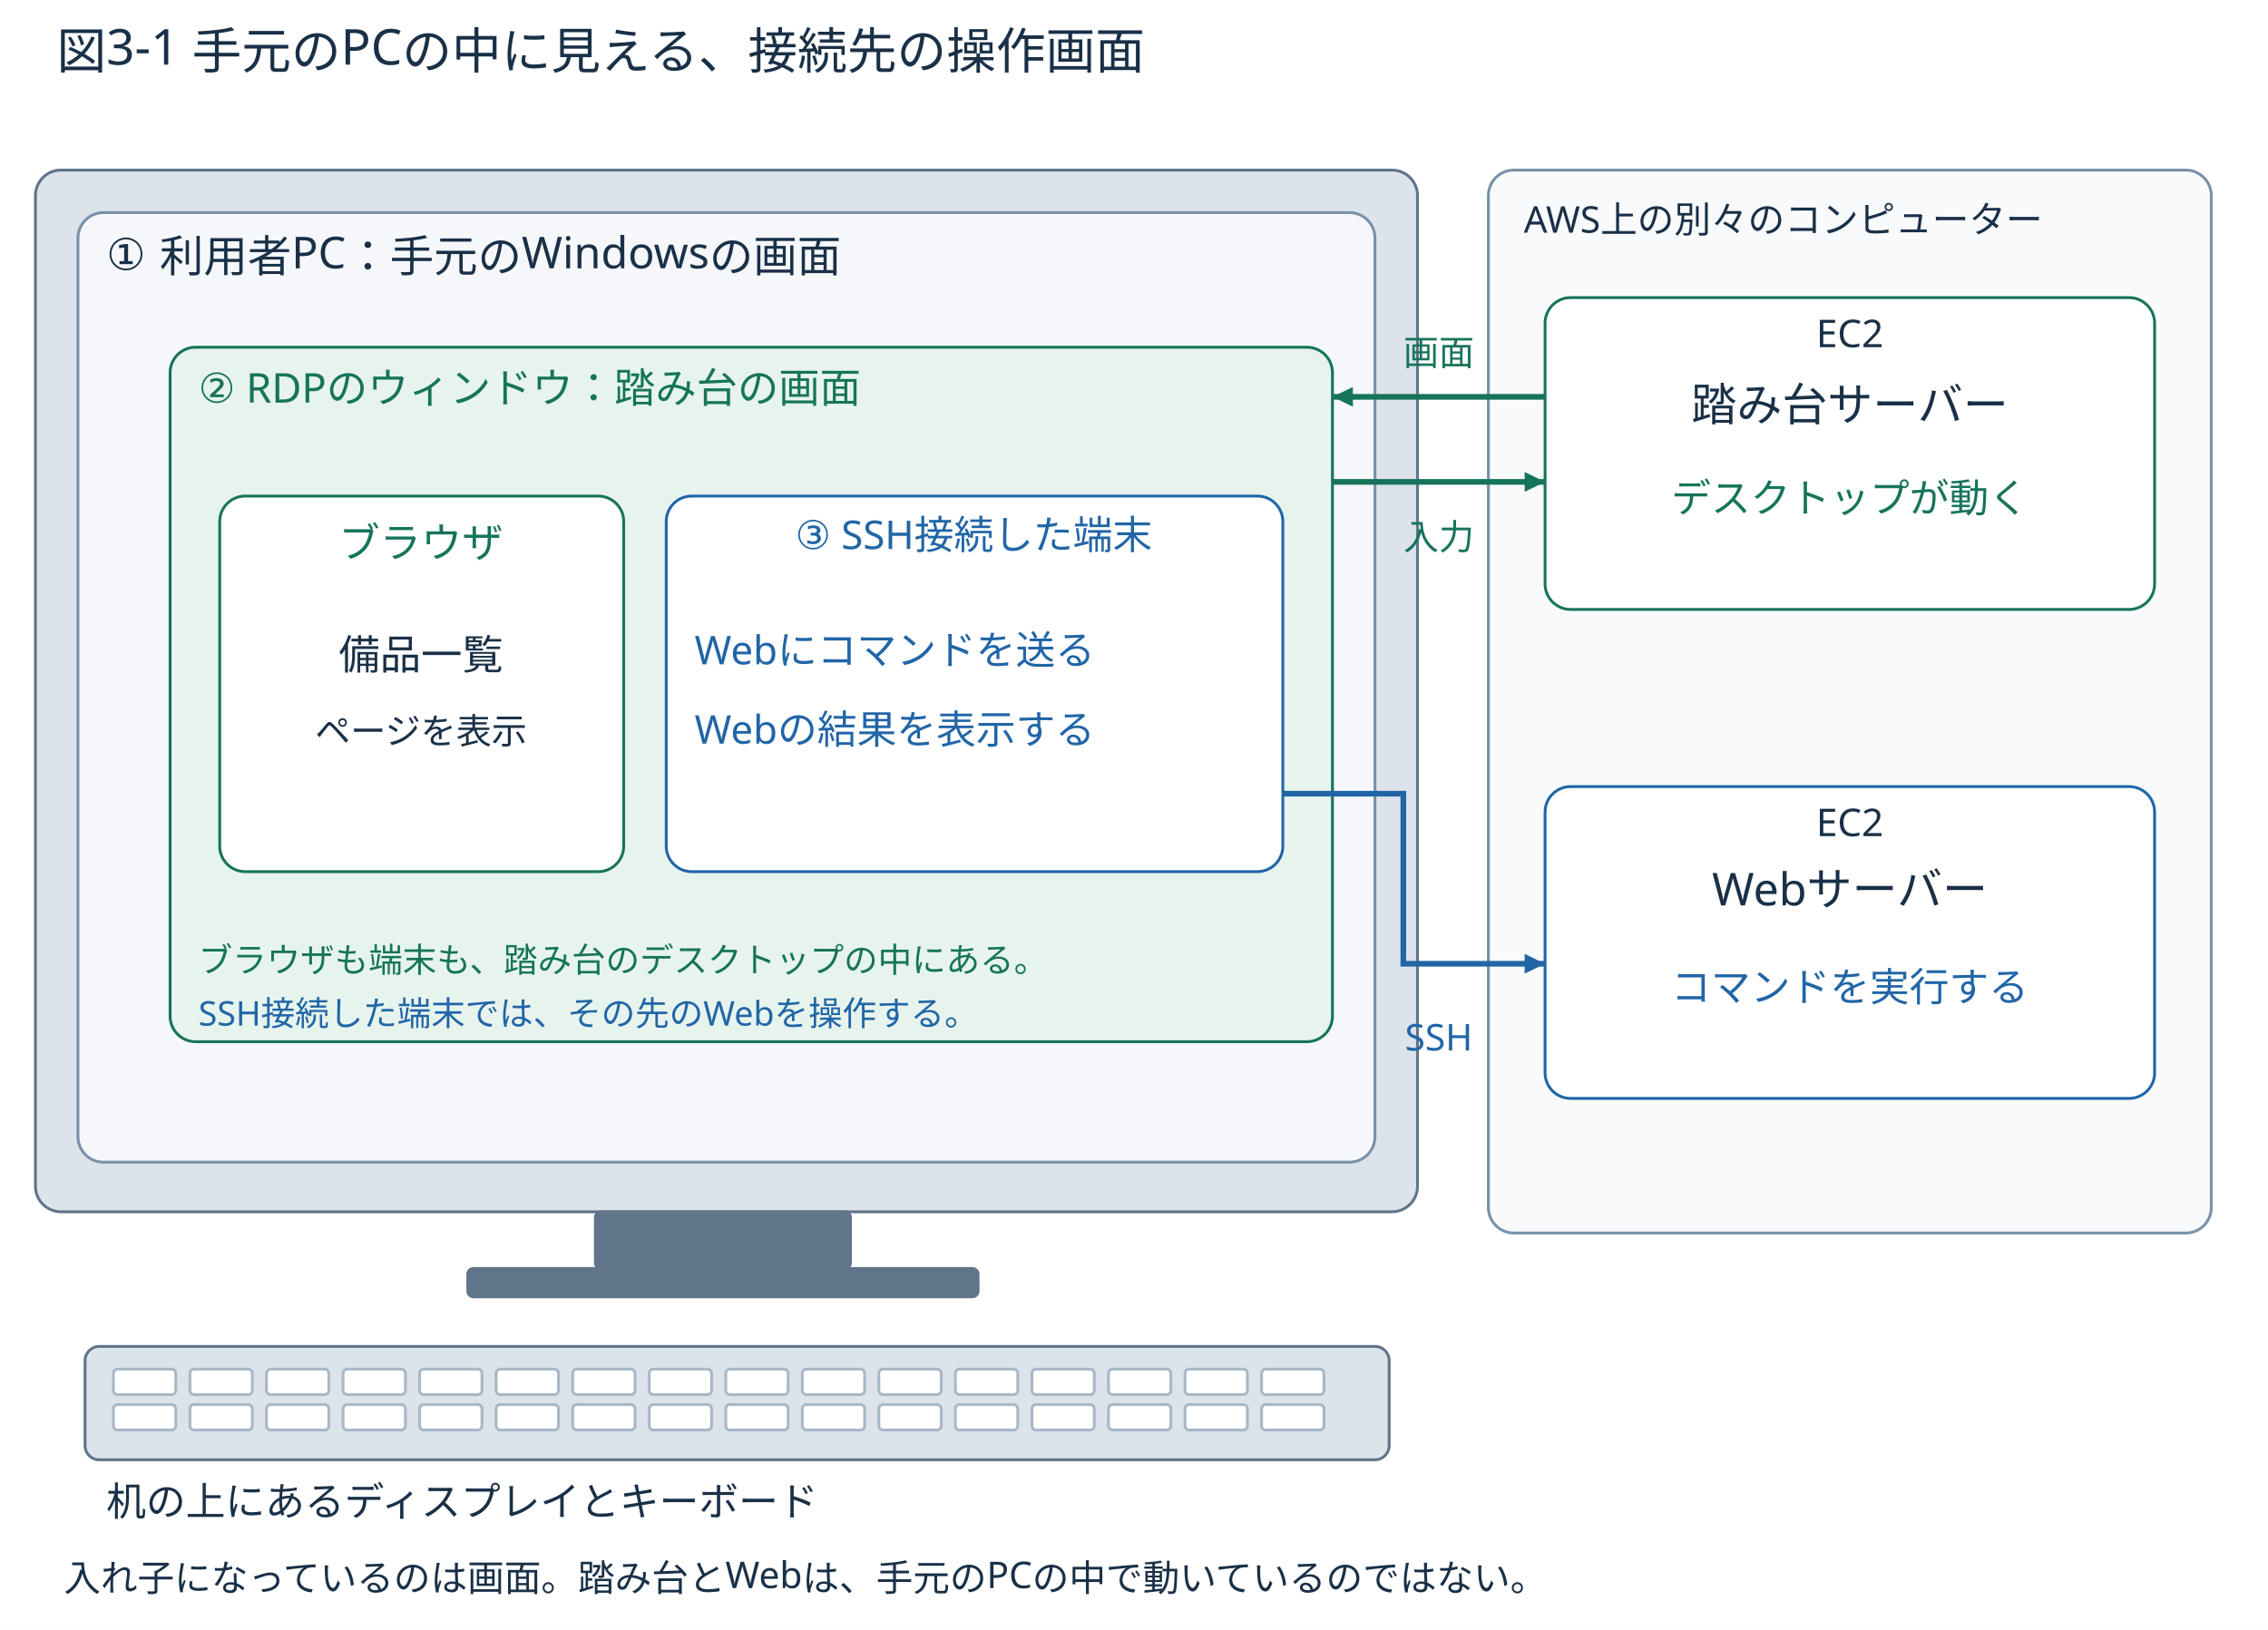
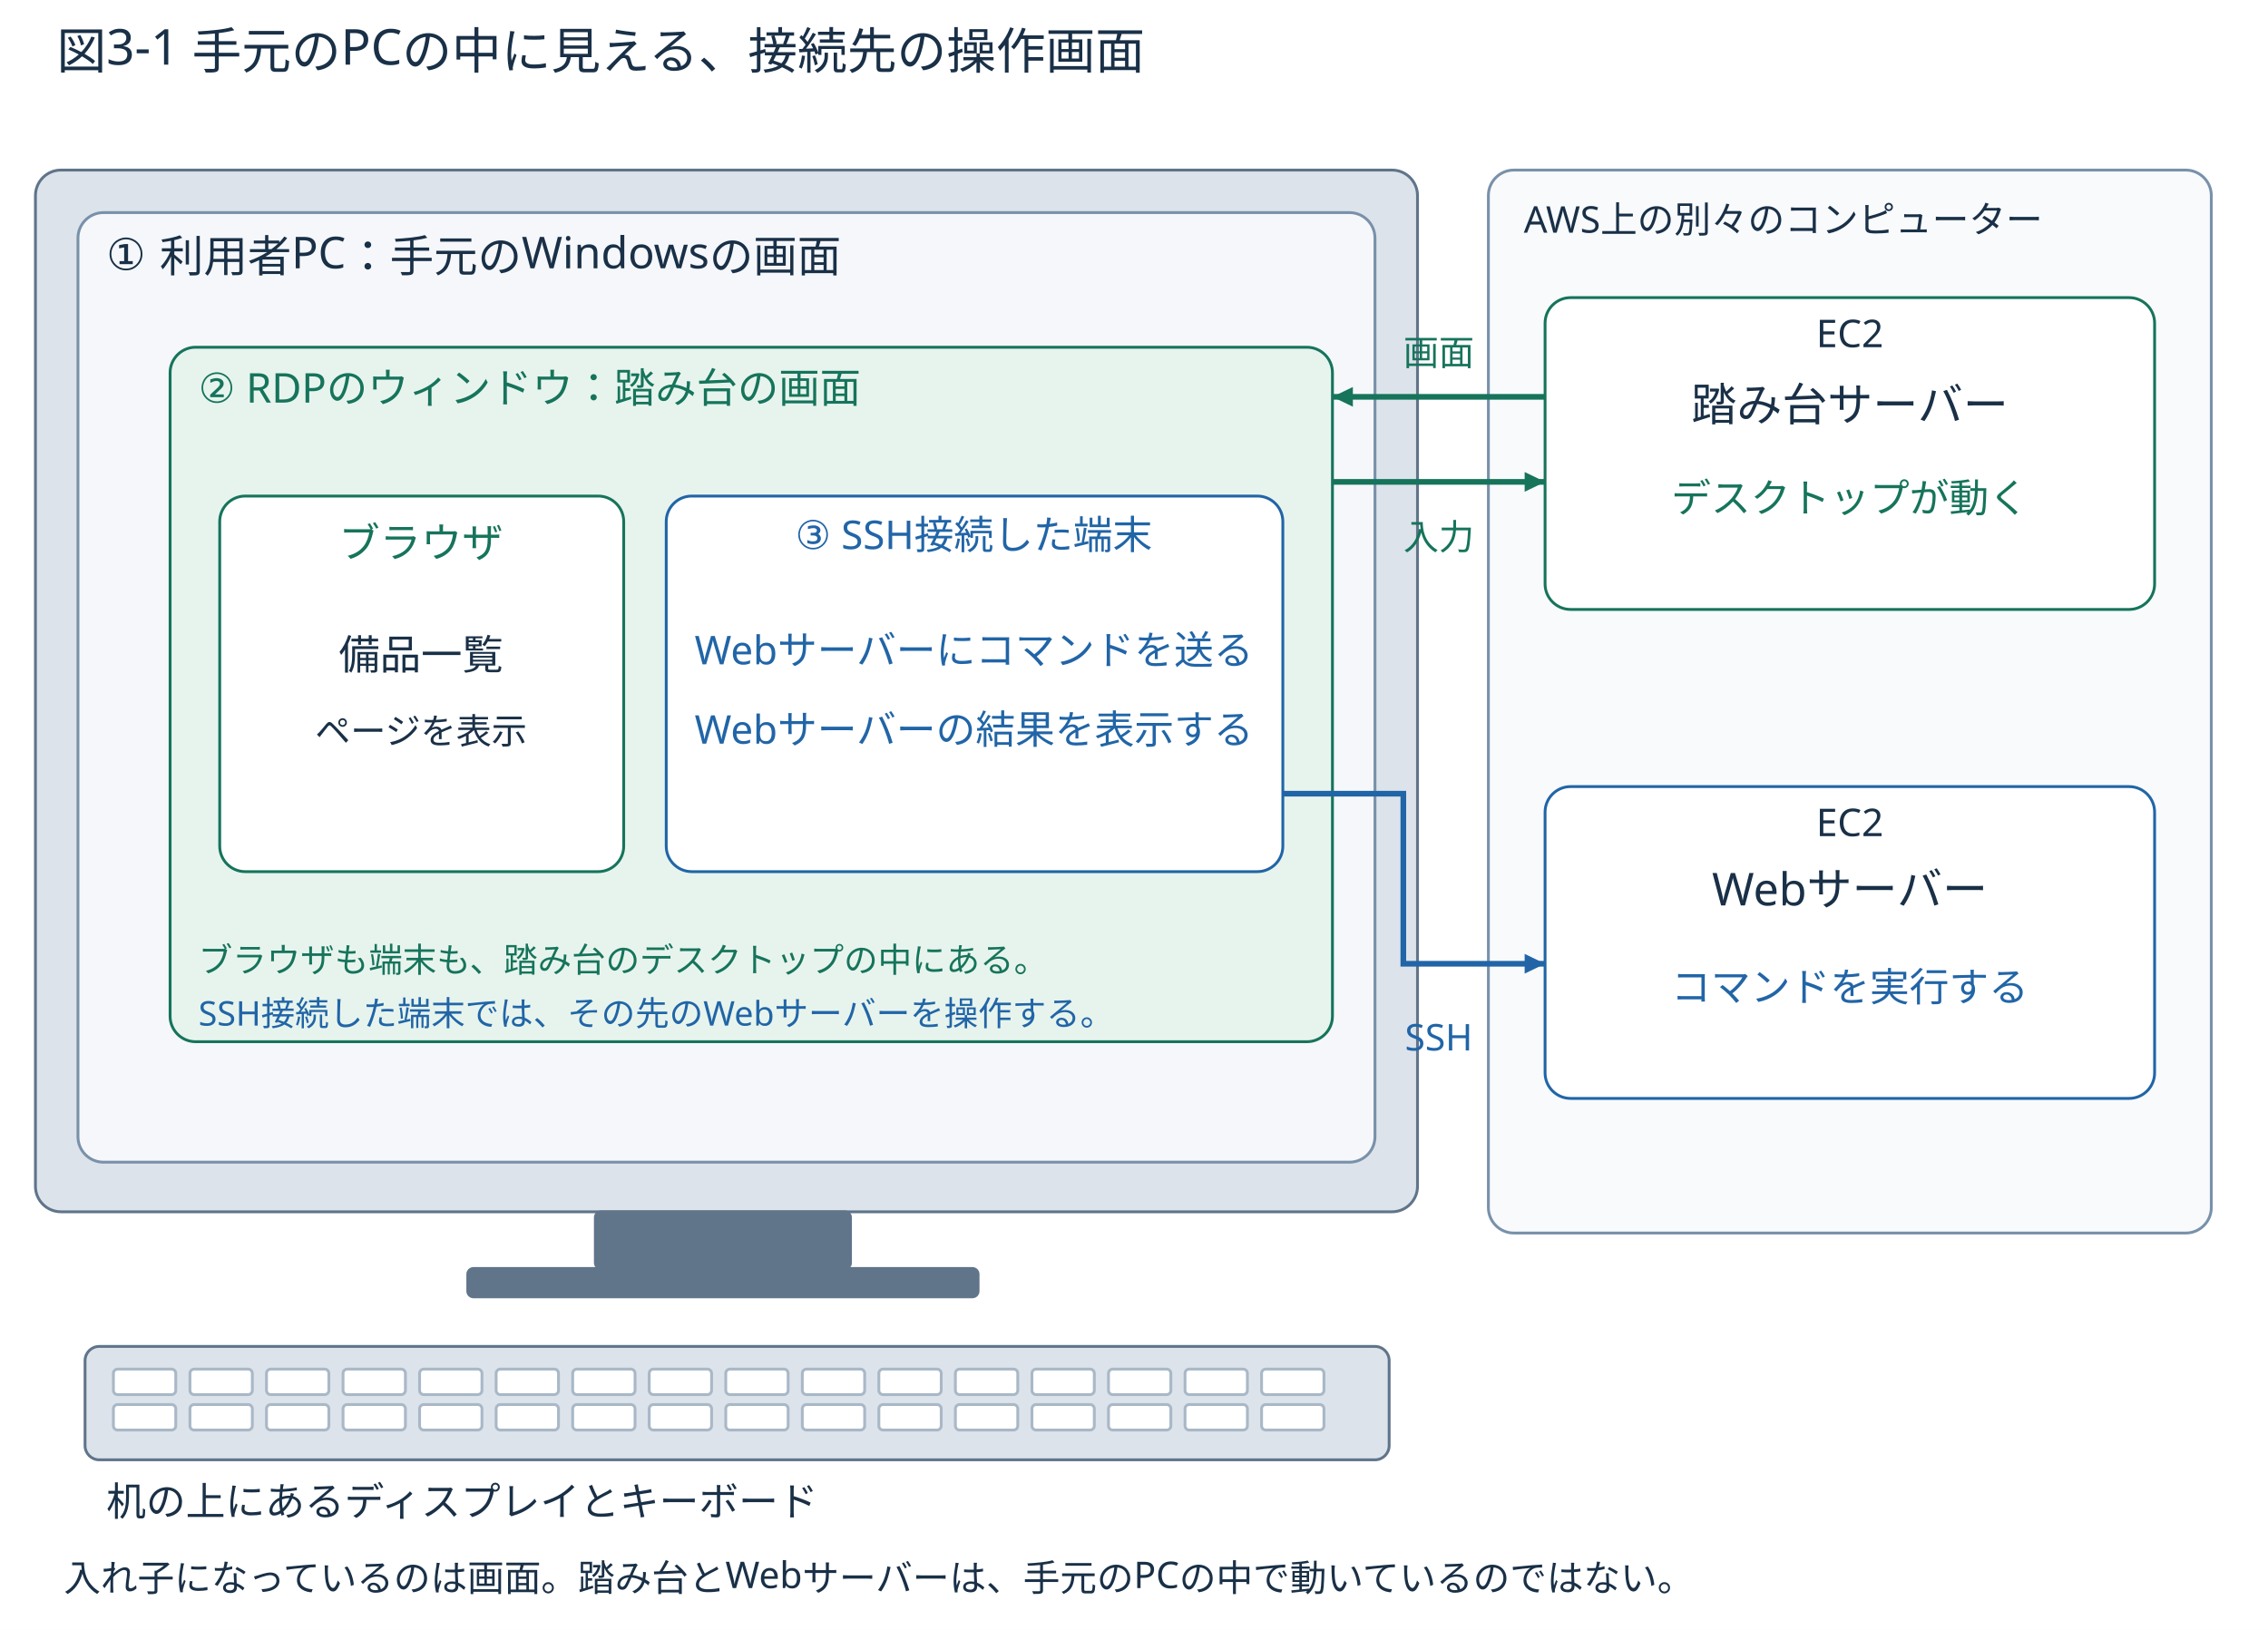
<svg xmlns="http://www.w3.org/2000/svg" width="1600" height="1150" viewBox="0 0 1600 1150" role="img">
  <rect width="100%" height="100%" fill="white" />
  <text x="40" y="18" fill="#193047" font-family="Noto Sans JP, sans-serif" font-size="35" dominant-baseline="text-before-edge" text-anchor="start">図3-1  手元のPCの中に見える、接続先の操作画面</text>
  <rect x="25" y="120" width="975" height="735" rx="18" fill="#dce3eb" stroke="#60748a" stroke-width="2" />
  <rect x="55" y="150" width="915" height="670" rx="18" fill="#f5f7fa" stroke="#7991aa" stroke-width="2" />
  <text x="75" y="169" fill="#193047" font-family="Noto Sans JP, sans-serif" font-size="31" dominant-baseline="text-before-edge" text-anchor="start">① 利用者PC：手元のWindowsの画面</text>
  <rect x="120" y="245" width="820" height="490" rx="18" fill="#e7f4ed" stroke="#16745b" stroke-width="2" />
  <text x="140" y="264" fill="#16745b" font-family="Noto Sans JP, sans-serif" font-size="29" dominant-baseline="text-before-edge" text-anchor="start">② RDPのウィンドウ：踏み台の画面</text>
  <rect x="155" y="350" width="285" height="265" rx="18" fill="#ffffff" stroke="#16745b" stroke-width="2" />
  <text x="297" y="368" fill="#16745b" font-family="Noto Sans JP, sans-serif" font-size="29" dominant-baseline="text-before-edge" text-anchor="middle">ブラウザ</text>
  <text x="297" y="447" fill="#193047" font-family="Noto Sans JP, sans-serif" font-size="29" dominant-baseline="text-before-edge" text-anchor="middle">備品一覧</text>
  <text x="297" y="503" fill="#193047" font-family="Noto Sans JP, sans-serif" font-size="25" dominant-baseline="text-before-edge" text-anchor="middle">ページを表示</text>
  <rect x="470" y="350" width="435" height="265" rx="18" fill="#ffffff" stroke="#2165a7" stroke-width="2" />
  <text x="687" y="368" fill="#2165a7" font-family="Noto Sans JP, sans-serif" font-size="28" dominant-baseline="text-before-edge" text-anchor="middle">③ SSH接続した端末</text>
-   <text x="490" y="447" fill="#2165a7" font-family="Noto Sans JP, sans-serif" font-size="28" dominant-baseline="text-before-edge" text-anchor="start">Webにコマンドを送る</text>
-   <text x="490" y="503" fill="#2165a7" font-family="Noto Sans JP, sans-serif" font-size="28" dominant-baseline="text-before-edge" text-anchor="start">Webの結果を表示する</text>
+   <text x="490" y="447" fill="#2165a7" font-family="Noto Sans JP, sans-serif" font-size="28" dominant-baseline="text-before-edge" text-anchor="start">Webサーバーにコマンドを送る</text>
+   <text x="490" y="503" fill="#2165a7" font-family="Noto Sans JP, sans-serif" font-size="28" dominant-baseline="text-before-edge" text-anchor="start">Webサーバーの結果を表示する</text>
  <text x="140" y="665" fill="#16745b" font-family="Noto Sans JP, sans-serif" font-size="24" dominant-baseline="text-before-edge" text-anchor="start">ブラウザも端末も、踏み台のデスクトップの中にある。</text>
-   <text x="140" y="705" fill="#2165a7" font-family="Noto Sans JP, sans-serif" font-size="24" dominant-baseline="text-before-edge" text-anchor="start">SSH接続した端末では、その先のWebを操作する。</text>
+   <text x="140" y="705" fill="#2165a7" font-family="Noto Sans JP, sans-serif" font-size="24" dominant-baseline="text-before-edge" text-anchor="start">SSH接続した端末では、その先のWebサーバーを操作する。</text>
  <rect x="420" y="855" width="180" height="40" rx="4" fill="#60748a" stroke="#60748a" stroke-width="2" />
  <rect x="330" y="895" width="360" height="20" rx="4" fill="#60748a" stroke="#60748a" stroke-width="2" />
  <rect x="60" y="950" width="920" height="80" rx="10" fill="#dce3eb" stroke="#60748a" stroke-width="2" />
  <rect x="80" y="966" width="44" height="18" rx="3" fill="#ffffff" stroke="#a9b8c7" stroke-width="2" />
  <rect x="134" y="966" width="44" height="18" rx="3" fill="#ffffff" stroke="#a9b8c7" stroke-width="2" />
  <rect x="188" y="966" width="44" height="18" rx="3" fill="#ffffff" stroke="#a9b8c7" stroke-width="2" />
  <rect x="242" y="966" width="44" height="18" rx="3" fill="#ffffff" stroke="#a9b8c7" stroke-width="2" />
  <rect x="296" y="966" width="44" height="18" rx="3" fill="#ffffff" stroke="#a9b8c7" stroke-width="2" />
  <rect x="350" y="966" width="44" height="18" rx="3" fill="#ffffff" stroke="#a9b8c7" stroke-width="2" />
  <rect x="404" y="966" width="44" height="18" rx="3" fill="#ffffff" stroke="#a9b8c7" stroke-width="2" />
  <rect x="458" y="966" width="44" height="18" rx="3" fill="#ffffff" stroke="#a9b8c7" stroke-width="2" />
  <rect x="512" y="966" width="44" height="18" rx="3" fill="#ffffff" stroke="#a9b8c7" stroke-width="2" />
  <rect x="566" y="966" width="44" height="18" rx="3" fill="#ffffff" stroke="#a9b8c7" stroke-width="2" />
  <rect x="620" y="966" width="44" height="18" rx="3" fill="#ffffff" stroke="#a9b8c7" stroke-width="2" />
  <rect x="674" y="966" width="44" height="18" rx="3" fill="#ffffff" stroke="#a9b8c7" stroke-width="2" />
  <rect x="728" y="966" width="44" height="18" rx="3" fill="#ffffff" stroke="#a9b8c7" stroke-width="2" />
  <rect x="782" y="966" width="44" height="18" rx="3" fill="#ffffff" stroke="#a9b8c7" stroke-width="2" />
  <rect x="836" y="966" width="44" height="18" rx="3" fill="#ffffff" stroke="#a9b8c7" stroke-width="2" />
  <rect x="890" y="966" width="44" height="18" rx="3" fill="#ffffff" stroke="#a9b8c7" stroke-width="2" />
  <rect x="80" y="991" width="44" height="18" rx="3" fill="#ffffff" stroke="#a9b8c7" stroke-width="2" />
  <rect x="134" y="991" width="44" height="18" rx="3" fill="#ffffff" stroke="#a9b8c7" stroke-width="2" />
  <rect x="188" y="991" width="44" height="18" rx="3" fill="#ffffff" stroke="#a9b8c7" stroke-width="2" />
  <rect x="242" y="991" width="44" height="18" rx="3" fill="#ffffff" stroke="#a9b8c7" stroke-width="2" />
  <rect x="296" y="991" width="44" height="18" rx="3" fill="#ffffff" stroke="#a9b8c7" stroke-width="2" />
  <rect x="350" y="991" width="44" height="18" rx="3" fill="#ffffff" stroke="#a9b8c7" stroke-width="2" />
  <rect x="404" y="991" width="44" height="18" rx="3" fill="#ffffff" stroke="#a9b8c7" stroke-width="2" />
  <rect x="458" y="991" width="44" height="18" rx="3" fill="#ffffff" stroke="#a9b8c7" stroke-width="2" />
  <rect x="512" y="991" width="44" height="18" rx="3" fill="#ffffff" stroke="#a9b8c7" stroke-width="2" />
  <rect x="566" y="991" width="44" height="18" rx="3" fill="#ffffff" stroke="#a9b8c7" stroke-width="2" />
  <rect x="620" y="991" width="44" height="18" rx="3" fill="#ffffff" stroke="#a9b8c7" stroke-width="2" />
  <rect x="674" y="991" width="44" height="18" rx="3" fill="#ffffff" stroke="#a9b8c7" stroke-width="2" />
  <rect x="728" y="991" width="44" height="18" rx="3" fill="#ffffff" stroke="#a9b8c7" stroke-width="2" />
  <rect x="782" y="991" width="44" height="18" rx="3" fill="#ffffff" stroke="#a9b8c7" stroke-width="2" />
  <rect x="836" y="991" width="44" height="18" rx="3" fill="#ffffff" stroke="#a9b8c7" stroke-width="2" />
  <rect x="890" y="991" width="44" height="18" rx="3" fill="#ffffff" stroke="#a9b8c7" stroke-width="2" />
  <text x="75" y="1045" fill="#193047" font-family="Noto Sans JP, sans-serif" font-size="28" dominant-baseline="text-before-edge" text-anchor="start">机の上にあるディスプレイとキーボード</text>
  <rect x="1050" y="120" width="510" height="750" rx="18" fill="#f8fafc" stroke="#7991aa" stroke-width="2" />
  <text x="1075" y="144" fill="#193047" font-family="Noto Sans JP, sans-serif" font-size="26" dominant-baseline="text-before-edge" text-anchor="start">AWS上の別々のコンピューター</text>
  <rect x="1090" y="210" width="430" height="220" rx="18" fill="#ffffff" stroke="#16745b" stroke-width="2" />
  <text x="1305" y="224" fill="#193047" font-family="Noto Sans JP, sans-serif" font-size="27" dominant-baseline="text-before-edge" text-anchor="middle">EC2</text>
  <text x="1305" y="269" fill="#193047" font-family="Noto Sans JP, sans-serif" font-size="32" dominant-baseline="text-before-edge" text-anchor="middle">踏み台サーバー</text>
  <text x="1305" y="337" fill="#16745b" font-family="Noto Sans JP, sans-serif" font-size="28" dominant-baseline="text-before-edge" text-anchor="middle">デスクトップが動く</text>
  <rect x="1090" y="555" width="430" height="220" rx="18" fill="#ffffff" stroke="#2165a7" stroke-width="2" />
  <text x="1305" y="569" fill="#193047" font-family="Noto Sans JP, sans-serif" font-size="27" dominant-baseline="text-before-edge" text-anchor="middle">EC2</text>
  <text x="1305" y="614" fill="#193047" font-family="Noto Sans JP, sans-serif" font-size="32" dominant-baseline="text-before-edge" text-anchor="middle">Webサーバー</text>
  <text x="1305" y="682" fill="#2165a7" font-family="Noto Sans JP, sans-serif" font-size="28" dominant-baseline="text-before-edge" text-anchor="middle">コマンドを実行する</text>
  <polyline points="1090,280 940,280" fill="none" stroke="#16745b" stroke-width="4" />
  <polygon points="940,280 954.407,273.041 954.407,286.959" fill="#16745b" />
  <text x="1015" y="236" fill="#16745b" font-family="Noto Sans JP, sans-serif" font-size="25" dominant-baseline="text-before-edge" text-anchor="middle">画面</text>
  <polyline points="940,340 1090,340" fill="none" stroke="#16745b" stroke-width="4" />
  <polygon points="1090,340 1075.593,346.959 1075.593,333.041" fill="#16745b" />
  <text x="1015" y="366" fill="#16745b" font-family="Noto Sans JP, sans-serif" font-size="25" dominant-baseline="text-before-edge" text-anchor="middle">入力</text>
  <polyline points="905,560 990,560 990,680 1090,680" fill="none" stroke="#2165a7" stroke-width="4" />
  <polygon points="1090,680 1075.593,686.959 1075.593,673.041" fill="#2165a7" />
  <text x="1015" y="721" fill="#2165a7" font-family="Noto Sans JP, sans-serif" font-size="26" dominant-baseline="text-before-edge" text-anchor="middle">SSH</text>
-   <text x="45" y="1100" fill="#193047" font-family="Noto Sans JP, sans-serif" font-size="26" dominant-baseline="text-before-edge" text-anchor="start">入れ子になっているのは画面。踏み台とWebは、手元のPCの中で動いているのではない。</text>
+   <text x="45" y="1100" fill="#193047" font-family="Noto Sans JP, sans-serif" font-size="26" dominant-baseline="text-before-edge" text-anchor="start">入れ子になっているのは画面。踏み台とWebサーバーは、手元のPCの中で動いているのではない。</text>
</svg>
